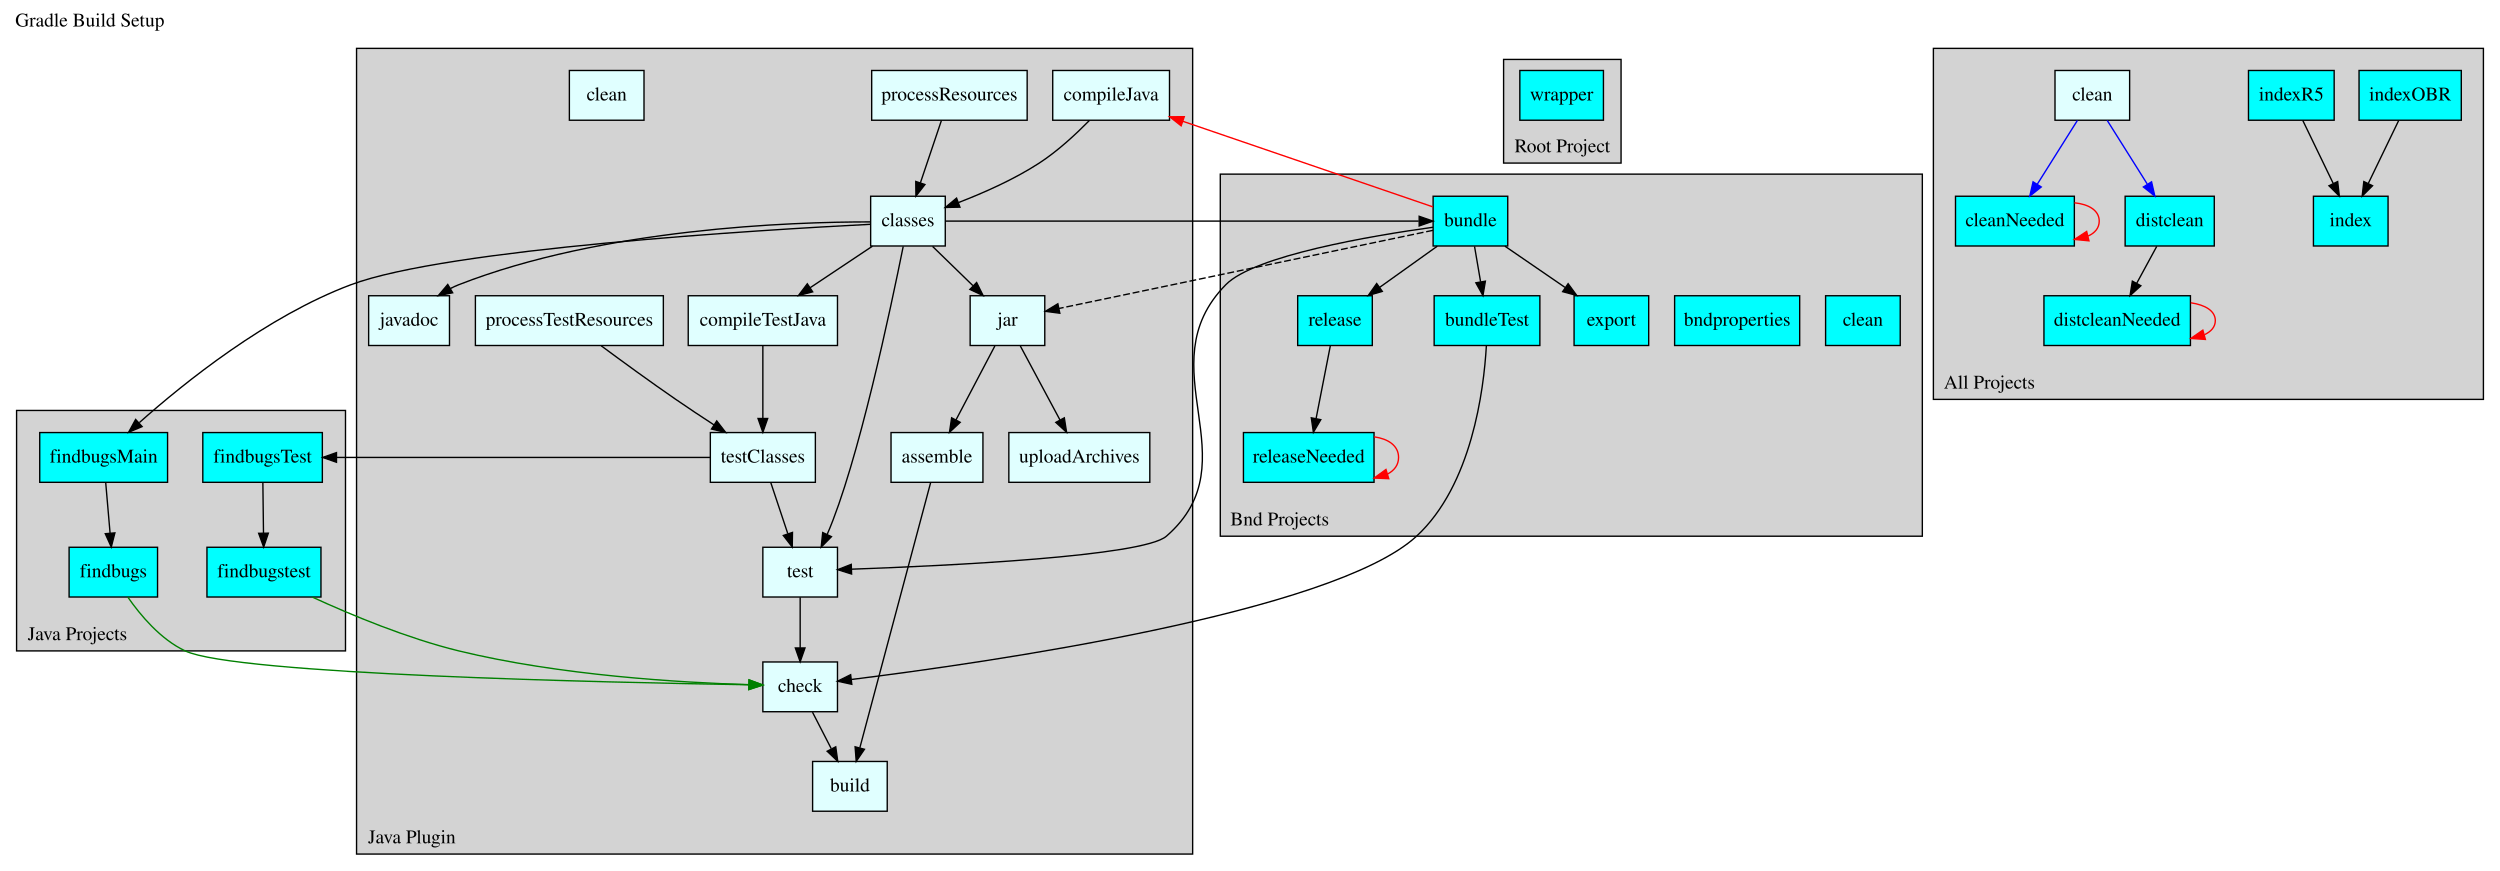
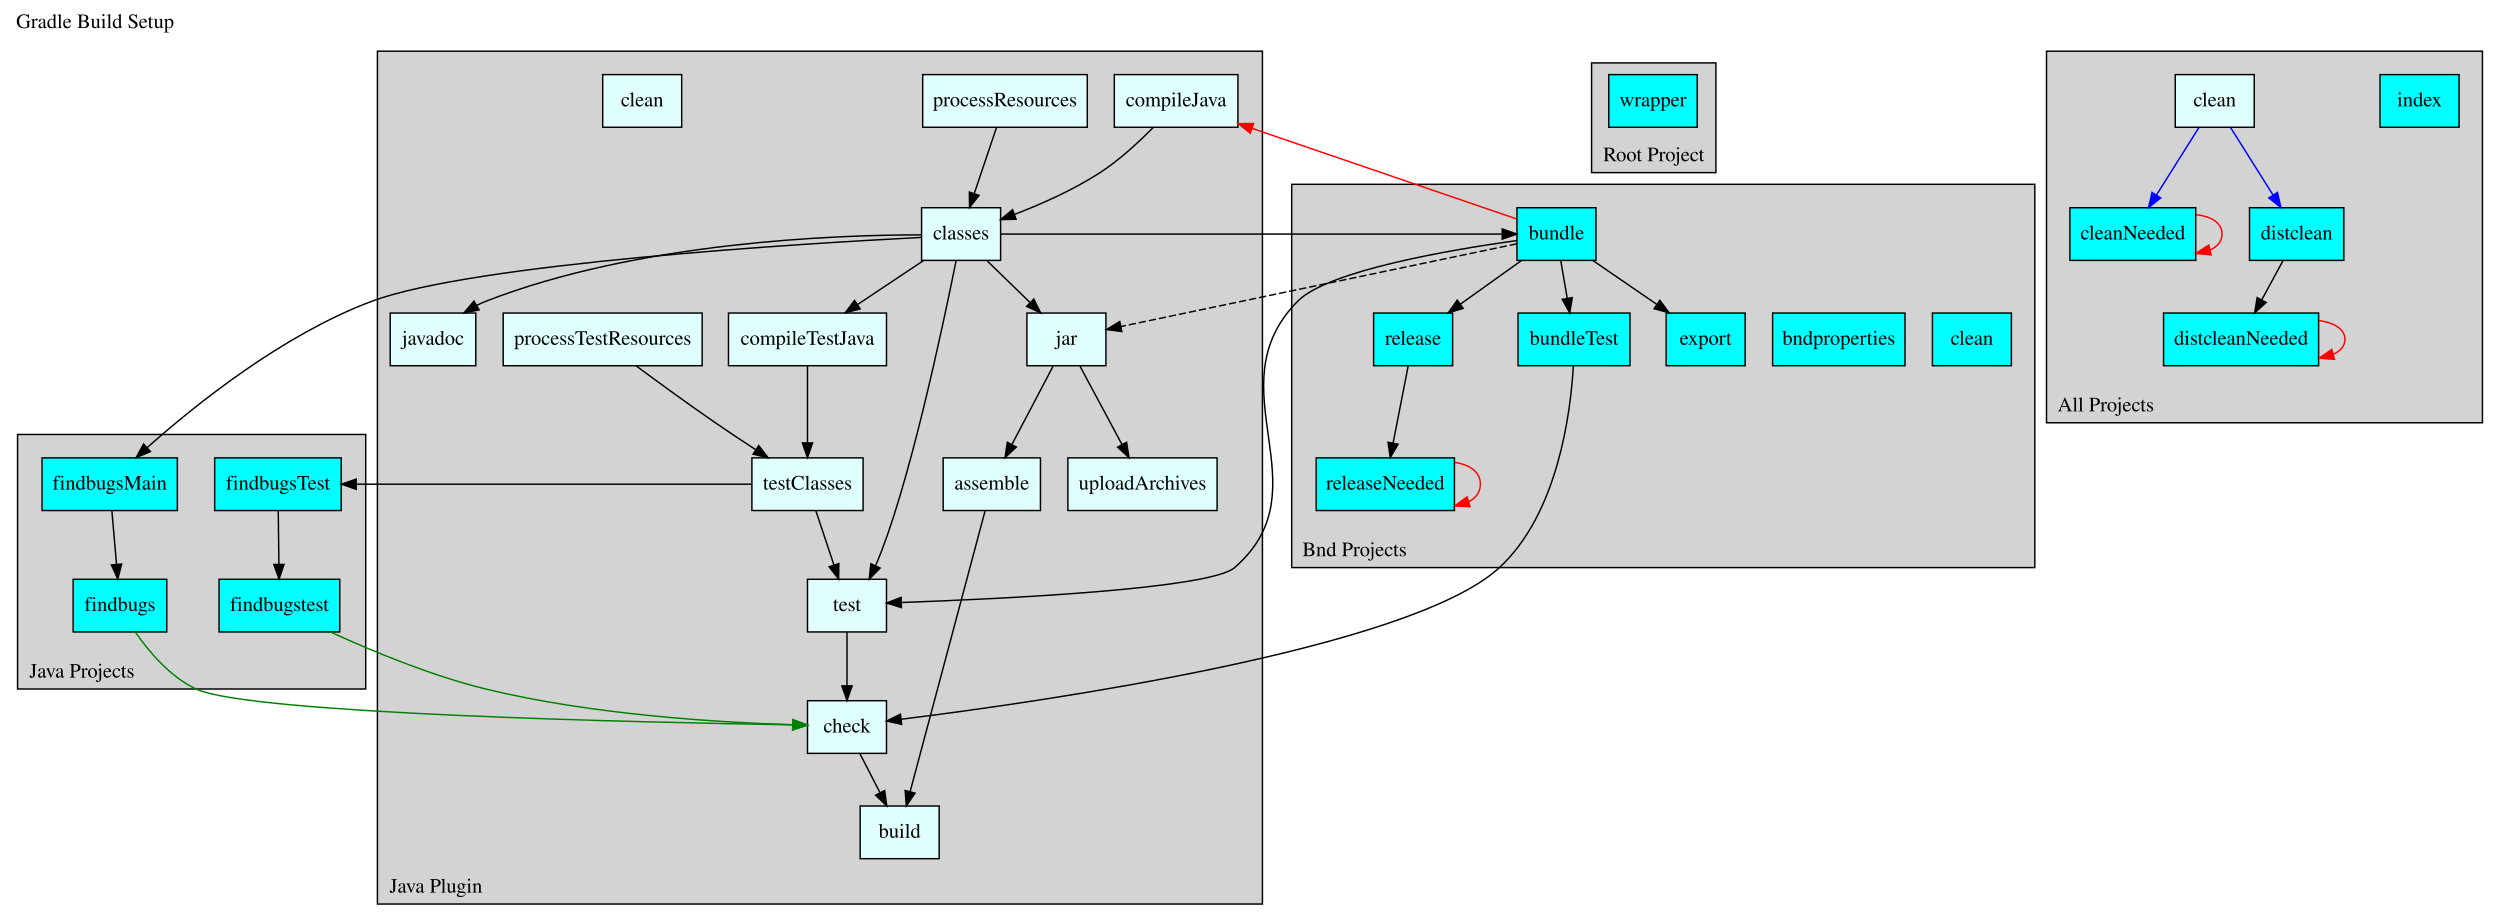
- <svg xmlns="http://www.w3.org/2000/svg" width="1809pt" height="630pt" viewBox="0.00 0.00 1809.00 630.00">
+ <svg xmlns="http://www.w3.org/2000/svg" width="1709pt" height="630pt" viewBox="0.00 0.00 1709.00 630.00">
  <g id="graph0" class="graph" transform="scale(1 1) rotate(0) translate(4 626)">
-     <polygon fill="white" stroke="white" points="-4,4 -4,-626 1805,-626 1805,4 -4,4" />
+     <polygon fill="white" stroke="white" points="-4,4 -4,-626 1705,-626 1705,4 -4,4" />
    <text text-anchor="middle" x="61" y="-606.8" font-family="Times,serif" font-size="14.00">Gradle Build Setup</text>
    <g id="clust1" class="cluster">
      <polygon fill="lightgrey" stroke="black" points="254,-8 254,-591 859,-591 859,-8 254,-8" />
      <text text-anchor="middle" x="294" y="-15.8" font-family="Times,serif" font-size="14.00">Java Plugin</text>
    </g>
    <g id="clust2" class="cluster" />
    <g id="clust3" class="cluster" />
    <g id="clust4" class="cluster" />
    <g id="clust5" class="cluster">
      <polygon fill="lightgrey" stroke="black" points="879,-238 879,-500 1387,-500 1387,-238 879,-238" />
      <text text-anchor="middle" x="922" y="-245.8" font-family="Times,serif" font-size="14.00">Bnd Projects</text>
    </g>
    <g id="clust6" class="cluster" />
    <g id="clust7" class="cluster" />
    <g id="clust8" class="cluster" />
    <g id="clust9" class="cluster">
      <polygon fill="lightgrey" stroke="black" points="1084,-508 1084,-583 1169,-583 1169,-508 1084,-508" />
      <text text-anchor="middle" x="1126.5" y="-515.8" font-family="Times,serif" font-size="14.00">Root Project</text>
    </g>
    <g id="clust10" class="cluster">
      <polygon fill="lightgrey" stroke="black" points="8,-155 8,-329 246,-329 246,-155 8,-155" />
      <text text-anchor="middle" x="52" y="-162.8" font-family="Times,serif" font-size="14.00">Java Projects</text>
    </g>
    <g id="clust11" class="cluster" />
    <g id="clust12" class="cluster" />
    <g id="clust13" class="cluster">
-       <polygon fill="lightgrey" stroke="black" points="1395,-337 1395,-591 1793,-591 1793,-337 1395,-337" />
+       <polygon fill="lightgrey" stroke="black" points="1395,-337 1395,-591 1693,-591 1693,-337 1395,-337" />
      <text text-anchor="middle" x="1435.5" y="-344.8" font-family="Times,serif" font-size="14.00">All Projects</text>
    </g>
    <g id="clust14" class="cluster" />
    <g id="clust15" class="cluster" />
    <g id="node1" class="node">
      <polygon fill="lightcyan" stroke="black" points="842.25,-575 757.75,-575 757.75,-539 842.25,-539 842.25,-575" />
      <text text-anchor="middle" x="800" y="-553.3" font-family="Times,serif" font-size="14.00">compileJava</text>
    </g>
    <g id="node3" class="node">
      <polygon fill="lightcyan" stroke="black" points="680,-484 626,-484 626,-448 680,-448 680,-484" />
      <text text-anchor="middle" x="653" y="-462.3" font-family="Times,serif" font-size="14.00">classes</text>
    </g>
    <g id="edge1" class="edge">
      <path fill="none" stroke="black" d="M784.341,-538.889C774.591,-528.947 761.391,-516.705 748,-508 729.872,-496.215 707.789,-486.449 689.478,-479.407" />
      <polygon fill="black" stroke="black" points="690.608,-476.093 680.015,-475.879 688.162,-482.652 690.608,-476.093" />
    </g>
    <g id="node2" class="node">
      <polygon fill="lightcyan" stroke="black" points="739.25,-575 626.75,-575 626.75,-539 739.25,-539 739.25,-575" />
      <text text-anchor="middle" x="683" y="-553.3" font-family="Times,serif" font-size="14.00">processResources</text>
    </g>
    <g id="edge2" class="edge">
      <path fill="none" stroke="black" d="M677.216,-538.84C672.899,-526.035 666.921,-508.299 661.984,-493.654" />
      <polygon fill="black" stroke="black" points="665.277,-492.466 658.767,-484.107 658.644,-494.702 665.277,-492.466" />
    </g>
    <g id="node4" class="node">
      <polygon fill="lightcyan" stroke="black" points="752,-412 698,-412 698,-376 752,-376 752,-412" />
      <text text-anchor="middle" x="725" y="-390.3" font-family="Times,serif" font-size="14.00">jar</text>
    </g>
    <g id="edge6" class="edge">
      <path fill="none" stroke="black" d="M670.798,-447.697C679.604,-439.135 690.382,-428.656 700.001,-419.304" />
      <polygon fill="black" stroke="black" points="702.677,-421.585 707.407,-412.104 697.797,-416.566 702.677,-421.585" />
    </g>
    <g id="node5" class="node">
      <polygon fill="lightcyan" stroke="black" points="602,-412 494,-412 494,-376 602,-376 602,-412" />
      <text text-anchor="middle" x="548" y="-390.3" font-family="Times,serif" font-size="14.00">compileTestJava</text>
    </g>
    <g id="edge5" class="edge">
      <path fill="none" stroke="black" d="M627.314,-447.876C613.712,-438.808 596.828,-427.552 582.139,-417.759" />
      <polygon fill="black" stroke="black" points="584.047,-414.825 573.785,-412.19 580.164,-420.649 584.047,-414.825" />
    </g>
    <g id="node8" class="node">
      <polygon fill="lightcyan" stroke="black" points="602,-230 548,-230 548,-194 602,-194 602,-230" />
      <text text-anchor="middle" x="575" y="-208.3" font-family="Times,serif" font-size="14.00">test</text>
    </g>
    <g id="edge4" class="edge">
      <path fill="none" stroke="black" d="M649.571,-447.711C640.804,-404.248 616.963,-290.696 594.522,-239.252" />
      <polygon fill="black" stroke="black" points="597.641,-237.661 590.205,-230.115 591.312,-240.652 597.641,-237.661" />
    </g>
    <g id="node13" class="node">
      <polygon fill="lightcyan" stroke="black" points="321.25,-412 262.75,-412 262.75,-376 321.25,-376 321.25,-412" />
      <text text-anchor="middle" x="292" y="-390.3" font-family="Times,serif" font-size="14.00">javadoc</text>
    </g>
    <g id="edge3" class="edge">
      <path fill="none" stroke="black" d="M625.825,-465.435C568.639,-465.463 432.528,-460.818 328,-420 325.927,-419.19 323.857,-418.239 321.818,-417.19" />
      <polygon fill="black" stroke="black" points="323.544,-414.145 313.15,-412.091 319.995,-420.178 323.544,-414.145" />
    </g>
    <g id="node15" class="node">
      <polygon fill="cyan" stroke="black" points="1087,-484 1033,-484 1033,-448 1087,-448 1087,-484" />
      <text text-anchor="middle" x="1060" y="-462.3" font-family="Times,serif" font-size="14.00">bundle</text>
    </g>
    <g id="edge15" class="edge">
      <path fill="none" stroke="black" d="M680.027,-466C794.209,-466 908.392,-466 1022.57,-466" />
      <polygon fill="black" stroke="black" points="1022.91,-469.5 1032.91,-466 1022.91,-462.5 1022.91,-469.5" />
    </g>
    <g id="node26" class="node">
      <polygon fill="cyan" stroke="black" points="117.25,-313 24.75,-313 24.75,-277 117.25,-277 117.25,-313" />
      <text text-anchor="middle" x="71" y="-291.3" font-family="Times,serif" font-size="14.00">findbugsMain</text>
    </g>
    <g id="edge25" class="edge">
      <path fill="none" stroke="black" d="M625.909,-463.705C547.141,-459.667 319.385,-445.999 250,-420 189.299,-397.254 129.608,-349.348 96.806,-320.191" />
      <polygon fill="black" stroke="black" points="98.833,-317.306 89.062,-313.209 94.145,-322.505 98.833,-317.306" />
    </g>
    <g id="node10" class="node">
      <polygon fill="lightcyan" stroke="black" points="828,-313 726,-313 726,-277 828,-277 828,-313" />
      <text text-anchor="middle" x="777" y="-291.3" font-family="Times,serif" font-size="14.00">uploadArchives</text>
    </g>
    <g id="edge9" class="edge">
      <path fill="none" stroke="black" d="M734.297,-375.658C742.283,-360.761 753.915,-339.063 763.023,-322.073" />
      <polygon fill="black" stroke="black" points="766.144,-323.659 767.784,-313.192 759.974,-320.351 766.144,-323.659" />
    </g>
    <g id="node11" class="node">
      <polygon fill="lightcyan" stroke="black" points="707.25,-313 640.75,-313 640.75,-277 707.25,-277 707.25,-313" />
      <text text-anchor="middle" x="674" y="-291.3" font-family="Times,serif" font-size="14.00">assemble</text>
    </g>
    <g id="edge10" class="edge">
      <path fill="none" stroke="black" d="M715.882,-375.658C708.05,-360.761 696.641,-339.063 687.708,-322.073" />
      <polygon fill="black" stroke="black" points="690.791,-320.414 683.039,-313.192 684.595,-323.672 690.791,-320.414" />
    </g>
    <g id="node7" class="node">
      <polygon fill="lightcyan" stroke="black" points="586,-313 510,-313 510,-277 586,-277 586,-313" />
      <text text-anchor="middle" x="548" y="-291.3" font-family="Times,serif" font-size="14.00">testClasses</text>
    </g>
    <g id="edge7" class="edge">
      <path fill="none" stroke="black" d="M548,-375.658C548,-361.175 548,-340.263 548,-323.499" />
      <polygon fill="black" stroke="black" points="551.5,-323.191 548,-313.192 544.5,-323.192 551.5,-323.191" />
    </g>
    <g id="node6" class="node">
      <polygon fill="lightcyan" stroke="black" points="476,-412 340,-412 340,-376 476,-376 476,-412" />
      <text text-anchor="middle" x="408" y="-390.3" font-family="Times,serif" font-size="14.00">processTestResources</text>
    </g>
    <g id="edge8" class="edge">
      <path fill="none" stroke="black" d="M431.026,-375.775C446.211,-364.534 466.619,-349.653 485,-337 493.879,-330.888 503.587,-324.452 512.665,-318.537" />
      <polygon fill="black" stroke="black" points="514.639,-321.428 521.128,-313.053 510.832,-315.554 514.639,-321.428" />
    </g>
    <g id="edge11" class="edge">
      <path fill="none" stroke="black" d="M553.726,-276.822C557.306,-266.083 561.992,-252.025 566.054,-239.837" />
      <polygon fill="black" stroke="black" points="569.44,-240.747 569.282,-230.153 562.8,-238.533 569.44,-240.747" />
    </g>
    <g id="node24" class="node">
      <polygon fill="cyan" stroke="black" points="229.25,-313 142.75,-313 142.75,-277 229.25,-277 229.25,-313" />
      <text text-anchor="middle" x="186" y="-291.3" font-family="Times,serif" font-size="14.00">findbugsTest</text>
    </g>
    <g id="edge26" class="edge">
      <path fill="none" stroke="black" d="M509.741,-295C419.697,-295 329.653,-295 239.609,-295" />
      <polygon fill="black" stroke="black" points="239.482,-291.5 229.482,-295 239.482,-298.5 239.482,-291.5" />
    </g>
    <g id="node9" class="node">
      <polygon fill="lightcyan" stroke="black" points="602,-147 548,-147 548,-111 602,-111 602,-147" />
      <text text-anchor="middle" x="575" y="-125.3" font-family="Times,serif" font-size="14.00">check</text>
    </g>
    <g id="edge13" class="edge">
      <path fill="none" stroke="black" d="M575,-193.822C575,-183.19 575,-169.306 575,-157.204" />
      <polygon fill="black" stroke="black" points="578.5,-157.153 575,-147.153 571.5,-157.153 578.5,-157.153" />
    </g>
    <g id="node12" class="node">
      <polygon fill="lightcyan" stroke="black" points="638,-75 584,-75 584,-39 638,-39 638,-75" />
      <text text-anchor="middle" x="611" y="-53.3" font-family="Times,serif" font-size="14.00">build</text>
    </g>
    <g id="edge14" class="edge">
      <path fill="none" stroke="black" d="M583.899,-110.697C587.997,-102.728 592.949,-93.1 597.493,-84.264" />
      <polygon fill="black" stroke="black" points="600.742,-85.598 602.203,-75.104 594.517,-82.397 600.742,-85.598" />
    </g>
    <g id="edge12" class="edge">
      <path fill="none" stroke="black" d="M669.367,-276.646C658.487,-235.887 631.236,-133.805 618.186,-84.918" />
      <polygon fill="black" stroke="black" points="621.515,-83.82 615.554,-75.061 614.752,-85.625 621.515,-83.82" />
    </g>
    <g id="node14" class="node">
      <polygon fill="lightcyan" stroke="black" points="462,-575 408,-575 408,-539 462,-539 462,-575" />
      <text text-anchor="middle" x="435" y="-553.3" font-family="Times,serif" font-size="14.00">clean</text>
    </g>
    <g id="edge16" class="edge">
      <path fill="none" stroke="red" d="M1032.82,-476.305C990.063,-490.94 906.367,-519.59 851.843,-538.254" />
      <polygon fill="red" stroke="red" points="850.68,-534.953 842.352,-541.503 852.947,-541.575 850.68,-534.953" />
    </g>
    <g id="edge17" class="edge">
      <path fill="none" stroke="black" stroke-dasharray="5,2" d="M1032.87,-459.331C973.161,-446.855 830.291,-417.001 762.25,-402.784" />
      <polygon fill="black" stroke="black" points="762.888,-399.341 752.384,-400.722 761.457,-406.193 762.888,-399.341" />
    </g>
    <g id="edge19" class="edge">
      <path fill="none" stroke="black" d="M1032.89,-461.562C988.649,-455.407 903.784,-441.14 883,-420 824.729,-360.732 902.683,-292.582 840,-238 823.177,-223.351 680.975,-216.578 612.099,-214.133" />
      <polygon fill="black" stroke="black" points="612.212,-210.635 602.098,-213.791 611.972,-217.631 612.212,-210.635" />
    </g>
    <g id="node16" class="node">
      <polygon fill="cyan" stroke="black" points="1110.25,-412 1033.75,-412 1033.75,-376 1110.25,-376 1110.25,-412" />
      <text text-anchor="middle" x="1072" y="-390.3" font-family="Times,serif" font-size="14.00">bundleTest</text>
    </g>
    <g id="edge18" class="edge">
      <path fill="none" stroke="black" d="M1062.97,-447.697C1064.29,-439.983 1065.88,-430.712 1067.35,-422.112" />
      <polygon fill="black" stroke="black" points="1070.83,-422.552 1069.07,-412.104 1063.93,-421.369 1070.83,-422.552" />
    </g>
    <g id="node17" class="node">
      <polygon fill="cyan" stroke="black" points="989,-412 935,-412 935,-376 989,-376 989,-412" />
      <text text-anchor="middle" x="962" y="-390.3" font-family="Times,serif" font-size="14.00">release</text>
    </g>
    <g id="edge20" class="edge">
      <path fill="none" stroke="black" d="M1036.03,-447.876C1023.45,-438.893 1007.87,-427.763 994.248,-418.034" />
      <polygon fill="black" stroke="black" points="996.237,-415.154 986.066,-412.19 992.169,-420.85 996.237,-415.154" />
    </g>
    <g id="node21" class="node">
      <polygon fill="cyan" stroke="black" points="1189,-412 1135,-412 1135,-376 1189,-376 1189,-412" />
      <text text-anchor="middle" x="1162" y="-390.3" font-family="Times,serif" font-size="14.00">export</text>
    </g>
    <g id="edge21" class="edge">
      <path fill="none" stroke="black" d="M1084.95,-447.876C1098.04,-438.893 1114.26,-427.763 1128.44,-418.034" />
      <polygon fill="black" stroke="black" points="1130.69,-420.734 1136.95,-412.19 1126.73,-414.962 1130.69,-420.734" />
    </g>
    <g id="edge22" class="edge">
      <path fill="none" stroke="black" d="M1071.53,-375.697C1069.67,-343.63 1060.97,-274.886 1021,-238 960.615,-182.279 707.993,-146.236 612.119,-134.335" />
      <polygon fill="black" stroke="black" points="612.368,-130.84 602.016,-133.099 611.517,-137.788 612.368,-130.84" />
    </g>
    <g id="node18" class="node">
      <polygon fill="cyan" stroke="black" points="990.25,-313 895.75,-313 895.75,-277 990.25,-277 990.25,-313" />
      <text text-anchor="middle" x="943" y="-291.3" font-family="Times,serif" font-size="14.00">releaseNeeded</text>
    </g>
    <g id="edge23" class="edge">
      <path fill="none" stroke="black" d="M958.603,-375.658C955.739,-361.037 951.592,-339.864 948.293,-323.021" />
      <polygon fill="black" stroke="black" points="951.724,-322.332 946.367,-313.192 944.855,-323.678 951.724,-322.332" />
    </g>
    <g id="edge24" class="edge">
      <path fill="none" stroke="red" d="M990.326,-309.921C1000.57,-308.462 1008,-303.488 1008,-295 1008,-289.562 1004.95,-285.567 1000.07,-283.014" />
      <polygon fill="red" stroke="red" points="1000.91,-279.613 990.326,-280.079 998.891,-286.315 1000.91,-279.613" />
    </g>
    <g id="node19" class="node">
      <polygon fill="cyan" stroke="black" points="1371,-412 1317,-412 1317,-376 1371,-376 1371,-412" />
      <text text-anchor="middle" x="1344" y="-390.3" font-family="Times,serif" font-size="14.00">clean</text>
    </g>
    <g id="node20" class="node">
      <polygon fill="cyan" stroke="black" points="1298.25,-412 1207.75,-412 1207.75,-376 1298.25,-376 1298.25,-412" />
      <text text-anchor="middle" x="1253" y="-390.3" font-family="Times,serif" font-size="14.00">bndproperties</text>
    </g>
    <g id="node22" class="node">
      <polygon fill="cyan" stroke="black" points="1156.25,-575 1095.75,-575 1095.75,-539 1156.25,-539 1156.25,-575" />
      <text text-anchor="middle" x="1126" y="-553.3" font-family="Times,serif" font-size="14.00">wrapper</text>
    </g>
    <g id="node23" class="node">
      <polygon fill="cyan" stroke="black" points="228.25,-230 145.75,-230 145.75,-194 228.25,-194 228.25,-230" />
      <text text-anchor="middle" x="187" y="-208.3" font-family="Times,serif" font-size="14.00">findbugstest</text>
    </g>
    <g id="edge30" class="edge">
      <path fill="none" stroke="green" d="M222.035,-193.919C250.034,-181.053 290.642,-164.121 328,-155 400.947,-137.19 489,-132.043 537.816,-130.571" />
      <polygon fill="green" stroke="green" points="538.002,-134.068 547.906,-130.303 537.816,-127.07 538.002,-134.068" />
    </g>
    <g id="edge28" class="edge">
      <path fill="none" stroke="black" d="M186.212,-276.822C186.343,-266.19 186.515,-252.306 186.664,-240.204" />
      <polygon fill="black" stroke="black" points="190.164,-240.196 186.788,-230.153 183.165,-240.109 190.164,-240.196" />
    </g>
    <g id="node25" class="node">
      <polygon fill="cyan" stroke="black" points="110,-230 46,-230 46,-194 110,-194 110,-230" />
      <text text-anchor="middle" x="78" y="-208.3" font-family="Times,serif" font-size="14.00">findbugs</text>
    </g>
    <g id="edge29" class="edge">
      <path fill="none" stroke="green" d="M88.467,-193.968C97.625,-180.763 112.228,-163.351 130,-155 166.404,-137.894 437.227,-132.083 537.664,-130.504" />
      <polygon fill="green" stroke="green" points="537.999,-134 547.944,-130.348 537.892,-127 537.999,-134" />
    </g>
    <g id="edge27" class="edge">
      <path fill="none" stroke="black" d="M72.484,-276.822C73.403,-266.19 74.603,-252.306 75.649,-240.204" />
      <polygon fill="black" stroke="black" points="79.144,-240.417 76.518,-230.153 72.169,-239.815 79.144,-240.417" />
    </g>
    <g id="node27" class="node">
-       <polygon fill="cyan" stroke="black" points="1777,-575 1703,-575 1703,-539 1777,-539 1777,-575" />
-       <text text-anchor="middle" x="1740" y="-553.3" font-family="Times,serif" font-size="14.00">indexOBR</text>
-     </g>
-     <g id="node29" class="node">
-       <polygon fill="cyan" stroke="black" points="1724,-484 1670,-484 1670,-448 1724,-448 1724,-484" />
-       <text text-anchor="middle" x="1697" y="-462.3" font-family="Times,serif" font-size="14.00">index</text>
-     </g>
-     <g id="edge31" class="edge">
-       <path fill="none" stroke="black" d="M1731.71,-538.84C1725.46,-525.912 1716.79,-507.958 1709.67,-493.232" />
-       <polygon fill="black" stroke="black" points="1712.77,-491.589 1705.27,-484.107 1706.46,-494.634 1712.77,-491.589" />
+       <polygon fill="cyan" stroke="black" points="1677,-575 1623,-575 1623,-539 1677,-539 1677,-575" />
+       <text text-anchor="middle" x="1650" y="-553.3" font-family="Times,serif" font-size="14.00">index</text>
    </g>
    <g id="node28" class="node">
-       <polygon fill="cyan" stroke="black" points="1685,-575 1623,-575 1623,-539 1685,-539 1685,-575" />
-       <text text-anchor="middle" x="1654" y="-553.3" font-family="Times,serif" font-size="14.00">indexR5</text>
-     </g>
-     <g id="edge32" class="edge">
-       <path fill="none" stroke="black" d="M1662.29,-538.84C1668.54,-525.912 1677.21,-507.958 1684.33,-493.232" />
-       <polygon fill="black" stroke="black" points="1687.54,-494.634 1688.73,-484.107 1681.23,-491.589 1687.54,-494.634" />
-     </g>
-     <g id="node30" class="node">
      <polygon fill="lightcyan" stroke="black" points="1537,-575 1483,-575 1483,-539 1537,-539 1537,-575" />
      <text text-anchor="middle" x="1510" y="-553.3" font-family="Times,serif" font-size="14.00">clean</text>
    </g>
-     <g id="node31" class="node">
+     <g id="node29" class="node">
      <polygon fill="cyan" stroke="black" points="1497,-484 1411,-484 1411,-448 1497,-448 1497,-484" />
      <text text-anchor="middle" x="1454" y="-462.3" font-family="Times,serif" font-size="14.00">cleanNeeded</text>
    </g>
-     <g id="edge33" class="edge">
+     <g id="edge31" class="edge">
      <path fill="none" stroke="blue" d="M1499.2,-538.84C1490.99,-525.789 1479.56,-507.615 1470.24,-492.813" />
      <polygon fill="blue" stroke="blue" points="1473.05,-490.707 1464.76,-484.107 1467.13,-494.435 1473.05,-490.707" />
    </g>
-     <g id="node32" class="node">
+     <g id="node30" class="node">
      <polygon fill="cyan" stroke="black" points="1598.25,-484 1533.75,-484 1533.75,-448 1598.25,-448 1598.25,-484" />
      <text text-anchor="middle" x="1566" y="-462.3" font-family="Times,serif" font-size="14.00">distclean</text>
    </g>
-     <g id="edge35" class="edge">
+     <g id="edge33" class="edge">
      <path fill="none" stroke="blue" d="M1520.8,-538.84C1529.01,-525.789 1540.44,-507.615 1549.76,-492.813" />
      <polygon fill="blue" stroke="blue" points="1552.87,-494.435 1555.24,-484.107 1546.95,-490.707 1552.87,-494.435" />
    </g>
-     <g id="edge34" class="edge">
+     <g id="edge32" class="edge">
      <path fill="none" stroke="red" d="M1497.04,-479.262C1507.35,-478.225 1515,-473.805 1515,-466 1515,-461 1511.86,-457.389 1506.89,-455.167" />
      <polygon fill="red" stroke="red" points="1507.58,-451.732 1497.04,-452.738 1505.91,-458.529 1507.58,-451.732" />
    </g>
-     <g id="node33" class="node">
+     <g id="node31" class="node">
      <polygon fill="cyan" stroke="black" points="1581,-412 1475,-412 1475,-376 1581,-376 1581,-412" />
      <text text-anchor="middle" x="1528" y="-390.3" font-family="Times,serif" font-size="14.00">distcleanNeeded</text>
    </g>
-     <g id="edge36" class="edge">
+     <g id="edge34" class="edge">
      <path fill="none" stroke="black" d="M1556.61,-447.697C1552.24,-439.644 1546.94,-429.894 1542.1,-420.982" />
      <polygon fill="black" stroke="black" points="1545.13,-419.223 1537.29,-412.104 1538.98,-422.563 1545.13,-419.223" />
    </g>
-     <g id="edge37" class="edge">
+     <g id="edge35" class="edge">
      <path fill="none" stroke="red" d="M1581.26,-406.899C1591.63,-405.401 1599,-401.102 1599,-394 1599,-389.451 1595.98,-386.051 1591.08,-383.801" />
      <polygon fill="red" stroke="red" points="1591.83,-380.378 1581.26,-381.101 1589.97,-387.128 1591.83,-380.378" />
    </g>
  </g>
</svg>
